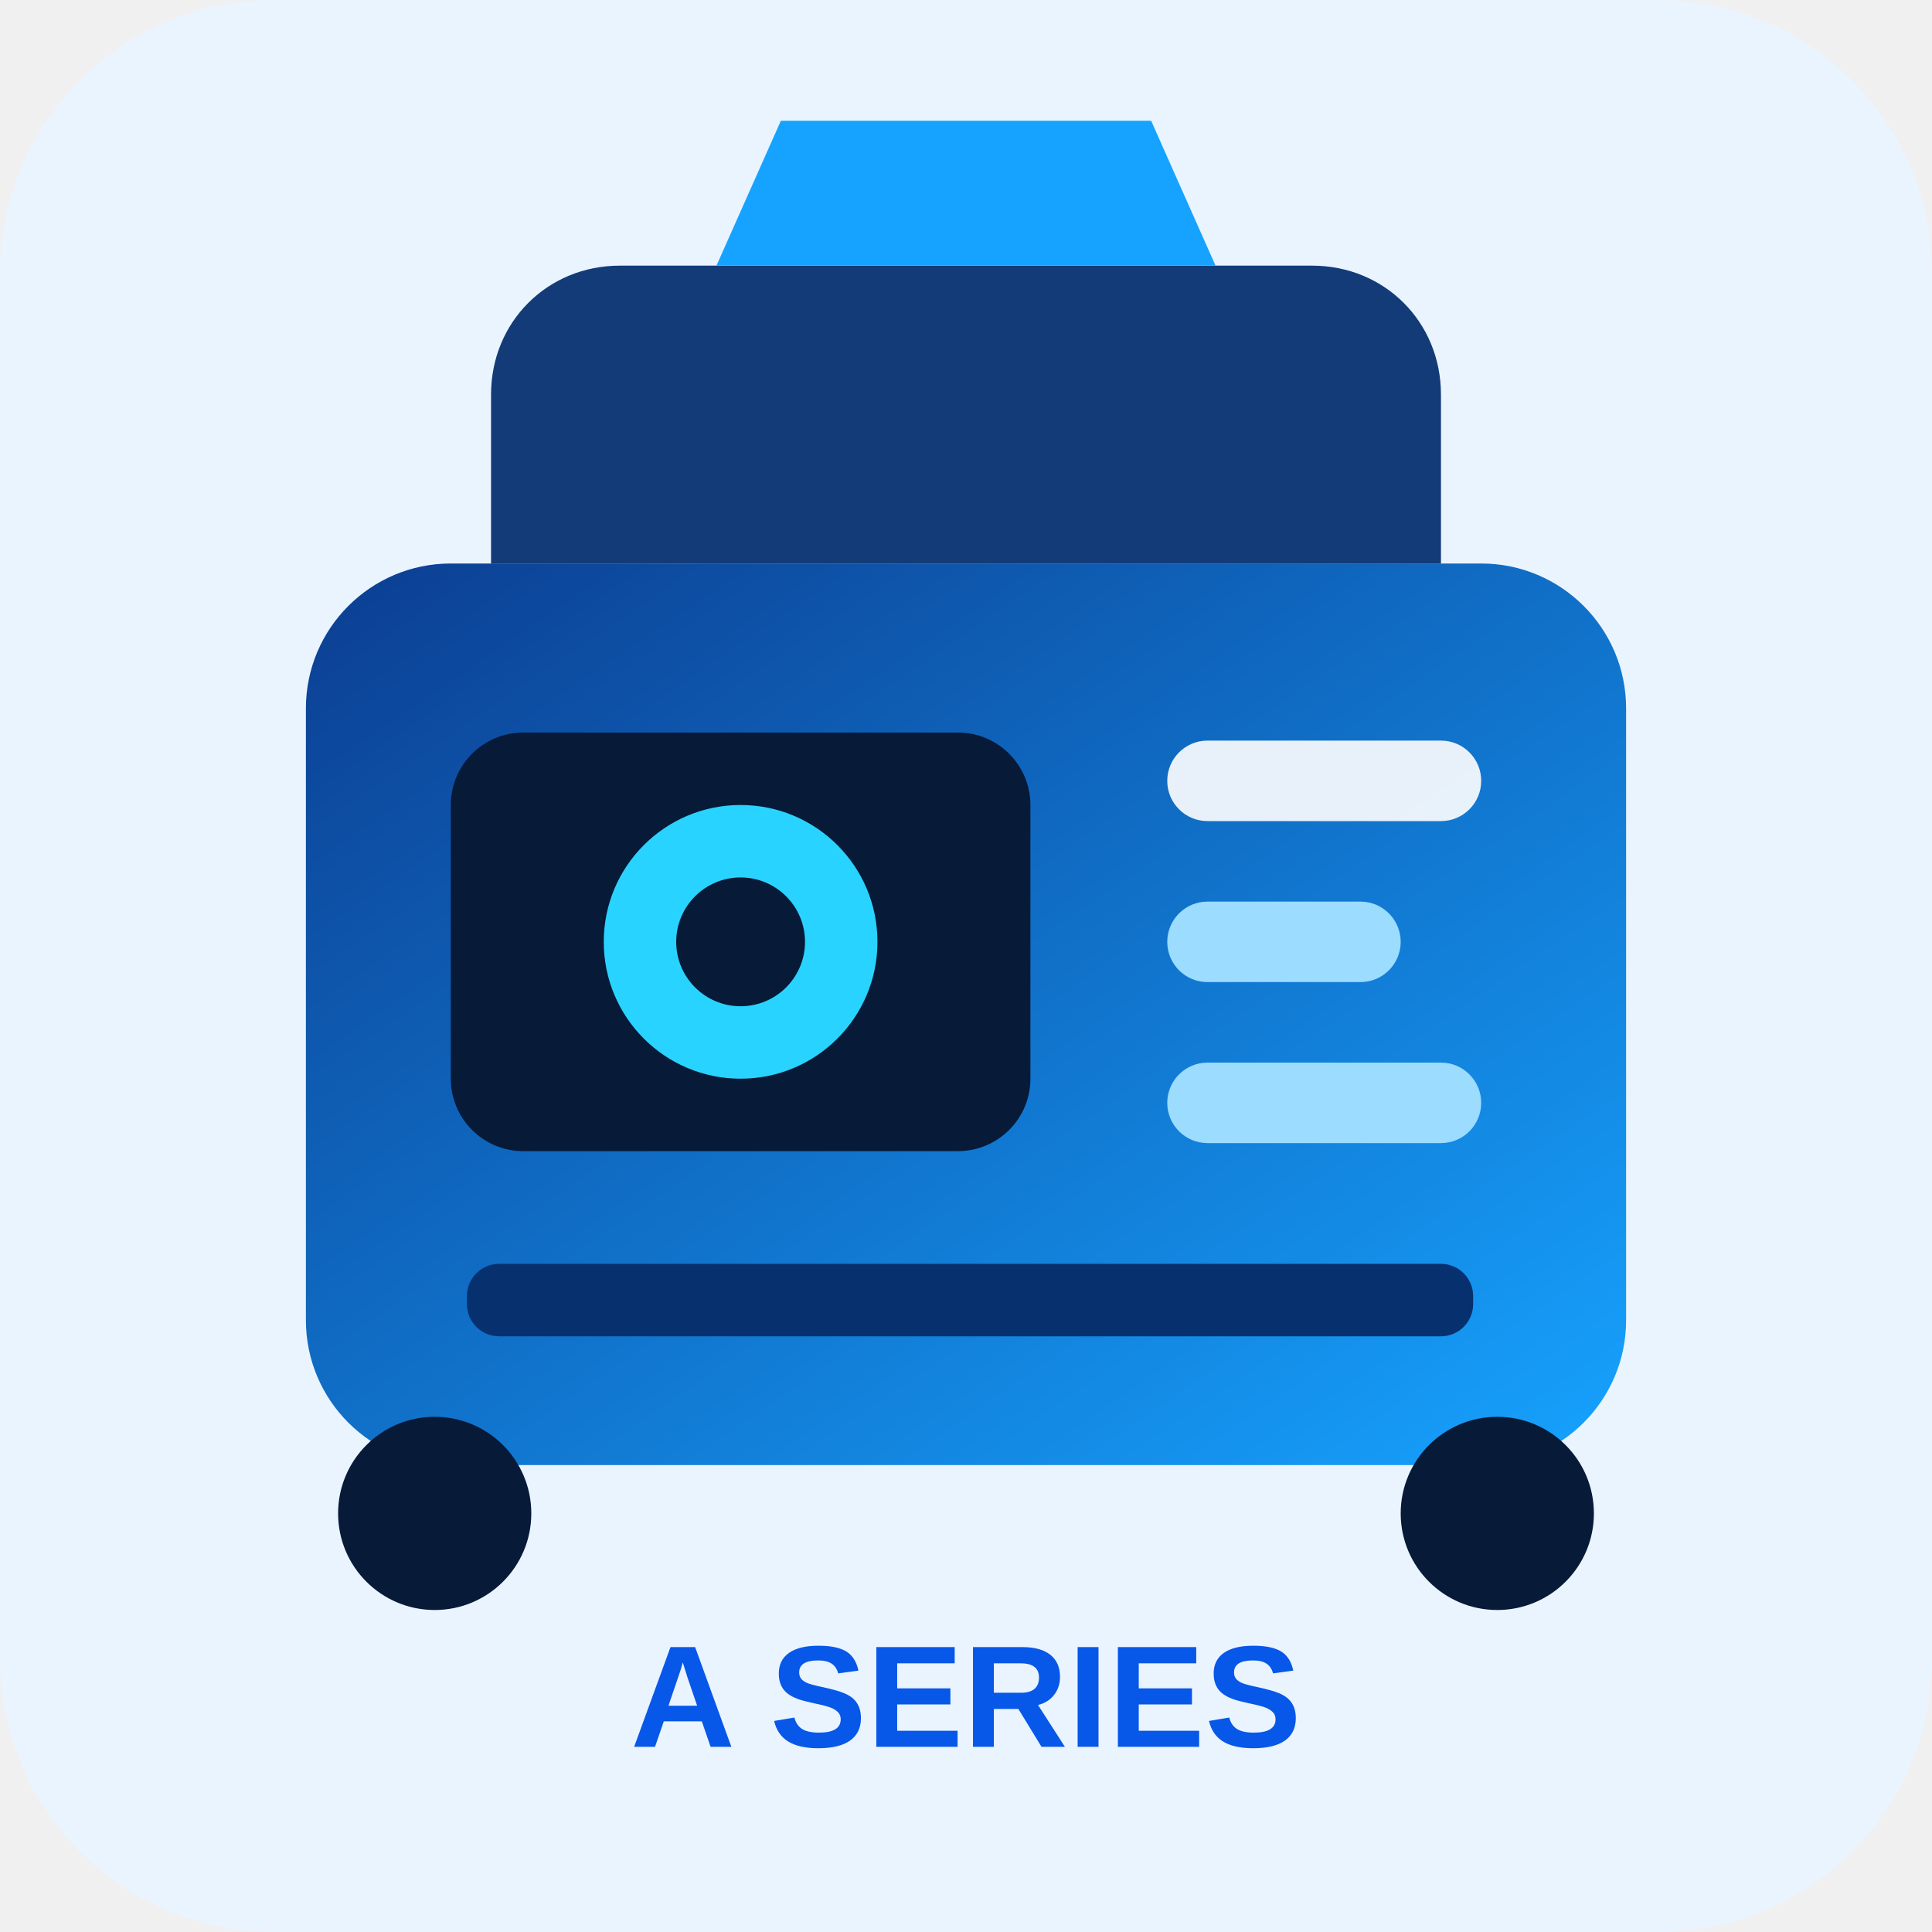
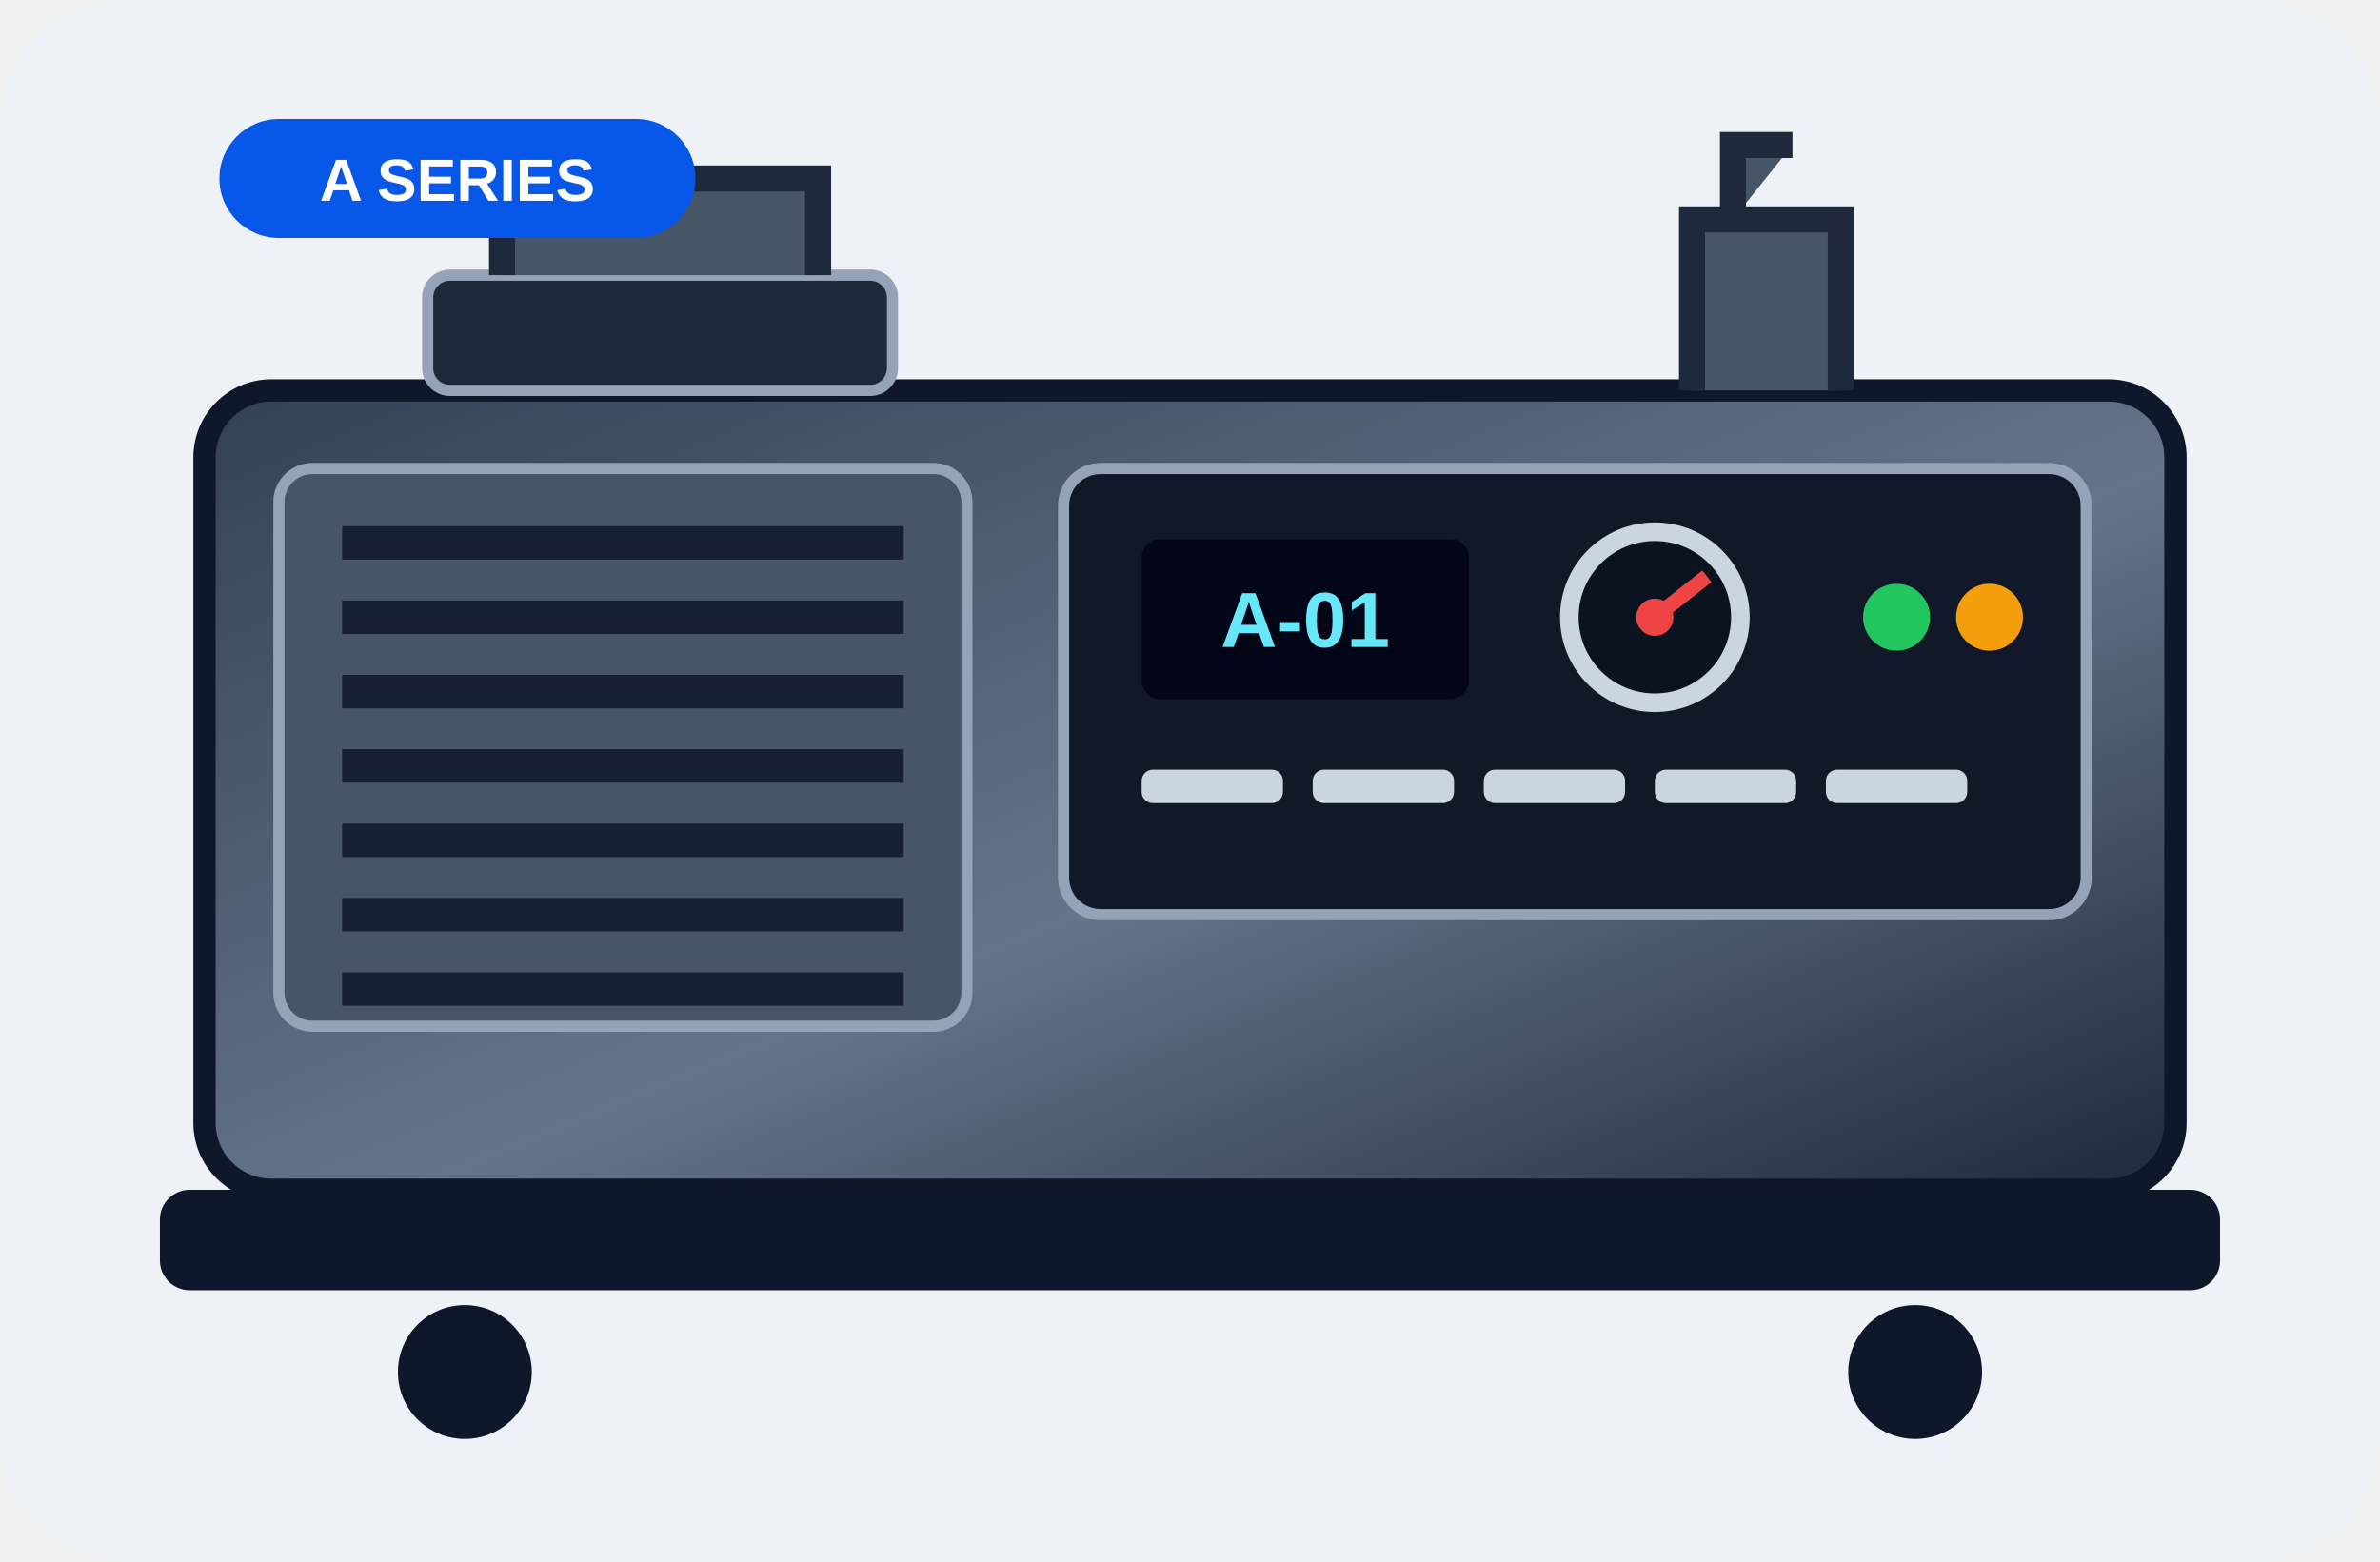
- <svg xmlns="http://www.w3.org/2000/svg" viewBox="0 0 240 240">
+ <svg xmlns="http://www.w3.org/2000/svg" viewBox="0 0 640 420" role="img" aria-labelledby="t">
  <defs>
-     <linearGradient id="g" x1="0" y1="0" x2="1" y2="1">
-       <stop stop-color="#0b3d91" />
-       <stop offset="1" stop-color="#16a3ff" />
+     <linearGradient id="b" x1="0" y1="0" x2="1" y2="1">
+       <stop stop-color="#334155" />
+       <stop offset=".55" stop-color="#64748b" />
+       <stop offset="1" stop-color="#1e293b" />
    </linearGradient>
  </defs>
-   <rect width="240" height="240" rx="34" fill="#eaf4ff" />
-   <rect x="38" y="70" width="164" height="112" rx="18" fill="url(#g)" />
-   <rect x="56" y="91" width="72" height="52" rx="9" fill="#071a38" />
-   <circle cx="92" cy="117" r="17" fill="#29d3ff" />
-   <circle cx="92" cy="117" r="8" fill="#071a38" />
-   <rect x="145" y="92" width="39" height="10" rx="5" fill="#fff" opacity=".9" />
-   <rect x="145" y="112" width="29" height="10" rx="5" fill="#9bdcff" />
-   <rect x="145" y="132" width="39" height="10" rx="5" fill="#9bdcff" />
-   <rect x="58" y="157" width="125" height="9" rx="4" fill="#07306f" />
-   <path d="M61 70V49c0-9 7-16 16-16h86c9 0 16 7 16 16v21" fill="#123b78" />
-   <path d="M89 33h62l-8-18h-46z" fill="#16a3ff" />
-   <circle cx="54" cy="188" r="12" fill="#071a38" />
-   <circle cx="186" cy="188" r="12" fill="#071a38" />
-   <text x="120" y="217" text-anchor="middle" font-family="Arial" font-weight="900" font-size="18" fill="#0757e8">A SERIES</text>
+   <rect width="640" height="420" rx="34" fill="#eef2f6" />
+   <rect x="55" y="105" width="530" height="215" rx="18" fill="url(#b)" stroke="#0f172a" stroke-width="6" />
+   <rect x="75" y="126" width="185" height="150" rx="9" fill="#475569" stroke="#94a3b8" stroke-width="3" />
+   <g stroke="#172033" stroke-width="9">
+     <path d="M92 146h151M92 166h151M92 186h151M92 206h151M92 226h151M92 246h151M92 266h151" />
+   </g>
+   <rect x="286" y="126" width="275" height="120" rx="10" fill="#111827" stroke="#94a3b8" stroke-width="3" />
+   <rect x="307" y="145" width="88" height="43" rx="5" fill="#020617" />
+   <text x="351" y="174" text-anchor="middle" font-family="Arial" font-size="21" font-weight="900" fill="#67e8f9">A-01</text>
+   <circle cx="445" cy="166" r="23" fill="#0b1220" stroke="#cbd5e1" stroke-width="5" />
+   <circle cx="445" cy="166" r="5" fill="#ef4444" />
+   <path d="M445 166l14-11" stroke="#ef4444" stroke-width="4" />
+   <circle cx="510" cy="166" r="9" fill="#22c55e" />
+   <circle cx="535" cy="166" r="9" fill="#f59e0b" />
+   <g fill="#cbd5e1">
+     <rect x="307" y="207" width="38" height="9" rx="3" />
+     <rect x="353" y="207" width="38" height="9" rx="3" />
+     <rect x="399" y="207" width="38" height="9" rx="3" />
+     <rect x="445" y="207" width="38" height="9" rx="3" />
+     <rect x="491" y="207" width="38" height="9" rx="3" />
+   </g>
+   <rect x="115" y="74" width="125" height="31" rx="6" fill="#1e293b" stroke="#94a3b8" stroke-width="3" />
+   <path d="M135 74V48h85v26" fill="#475569" stroke="#1e293b" stroke-width="7" />
+   <path d="M455 105V59h40v46M466 59V39h16" fill="#475569" stroke="#1e293b" stroke-width="7" />
+   <rect x="43" y="320" width="554" height="27" rx="8" fill="#0f172a" />
+   <circle cx="125" cy="369" r="18" fill="#0f172a" />
+   <circle cx="515" cy="369" r="18" fill="#0f172a" />
+   <rect x="59" y="32" width="128" height="32" rx="16" fill="#0757e8" />
+   <text x="123" y="54" text-anchor="middle" font-family="Arial" font-size="16" font-weight="900" fill="#fff">A SERIES</text>
</svg>
